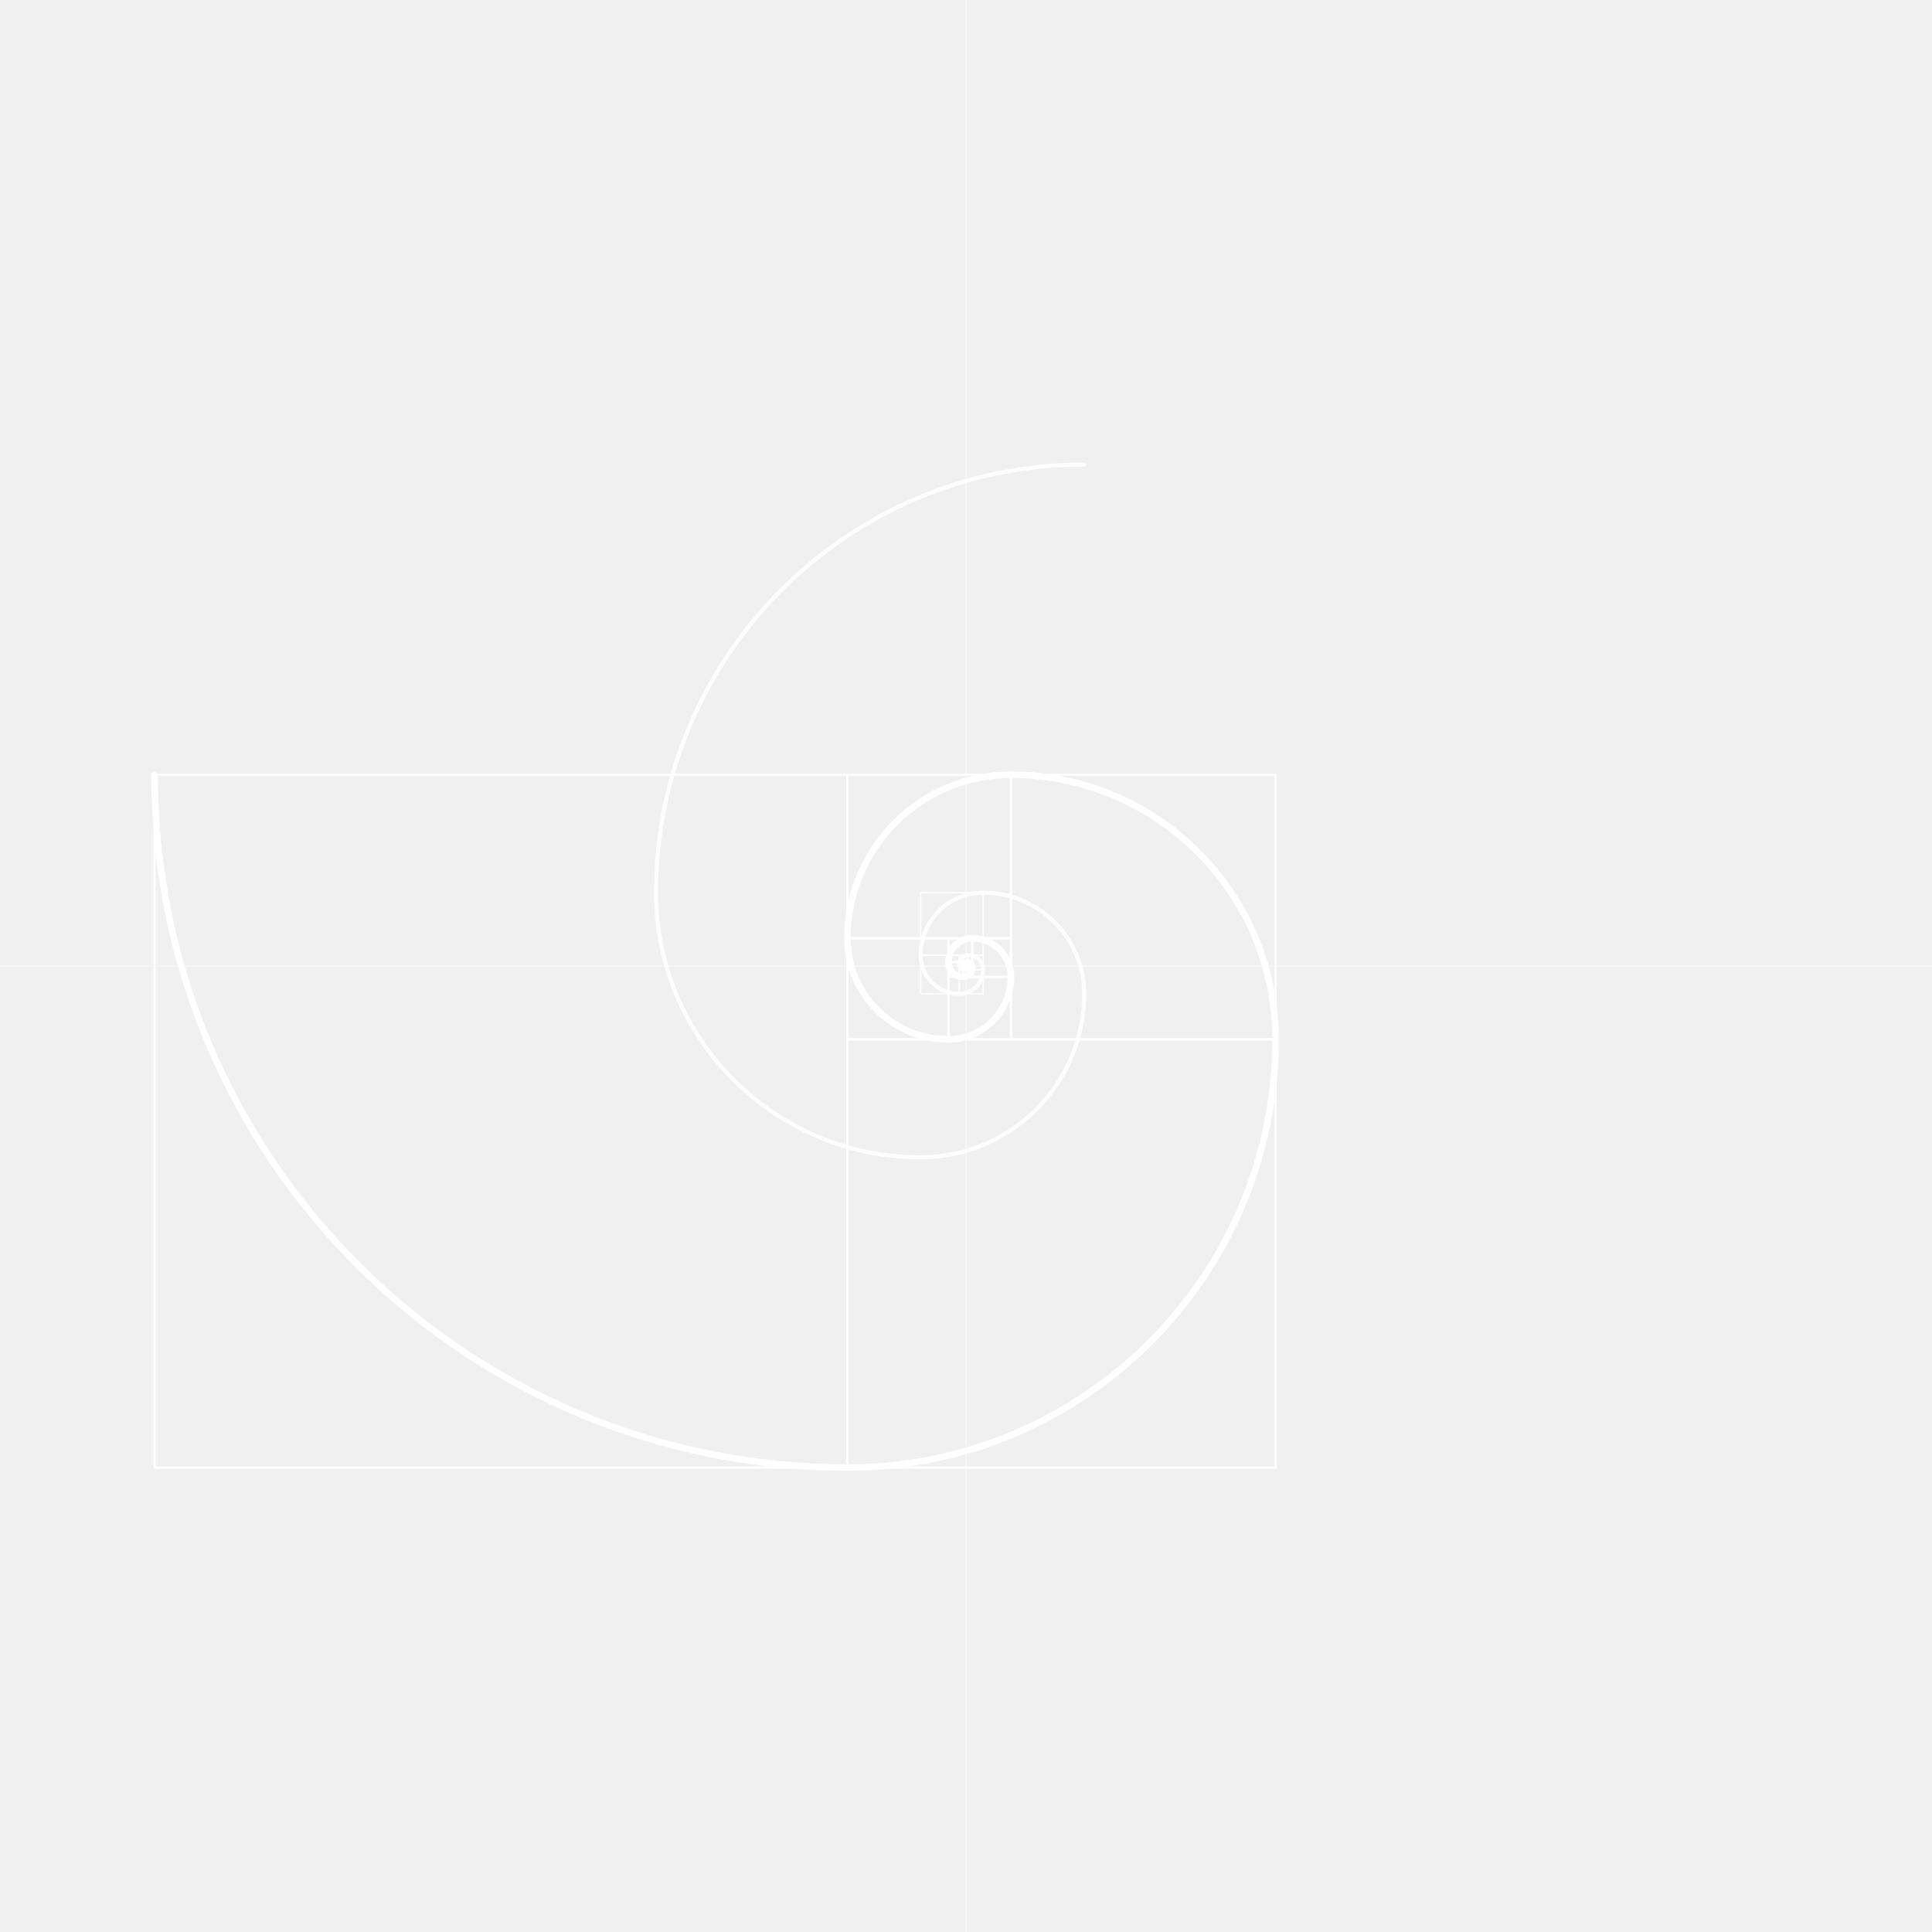
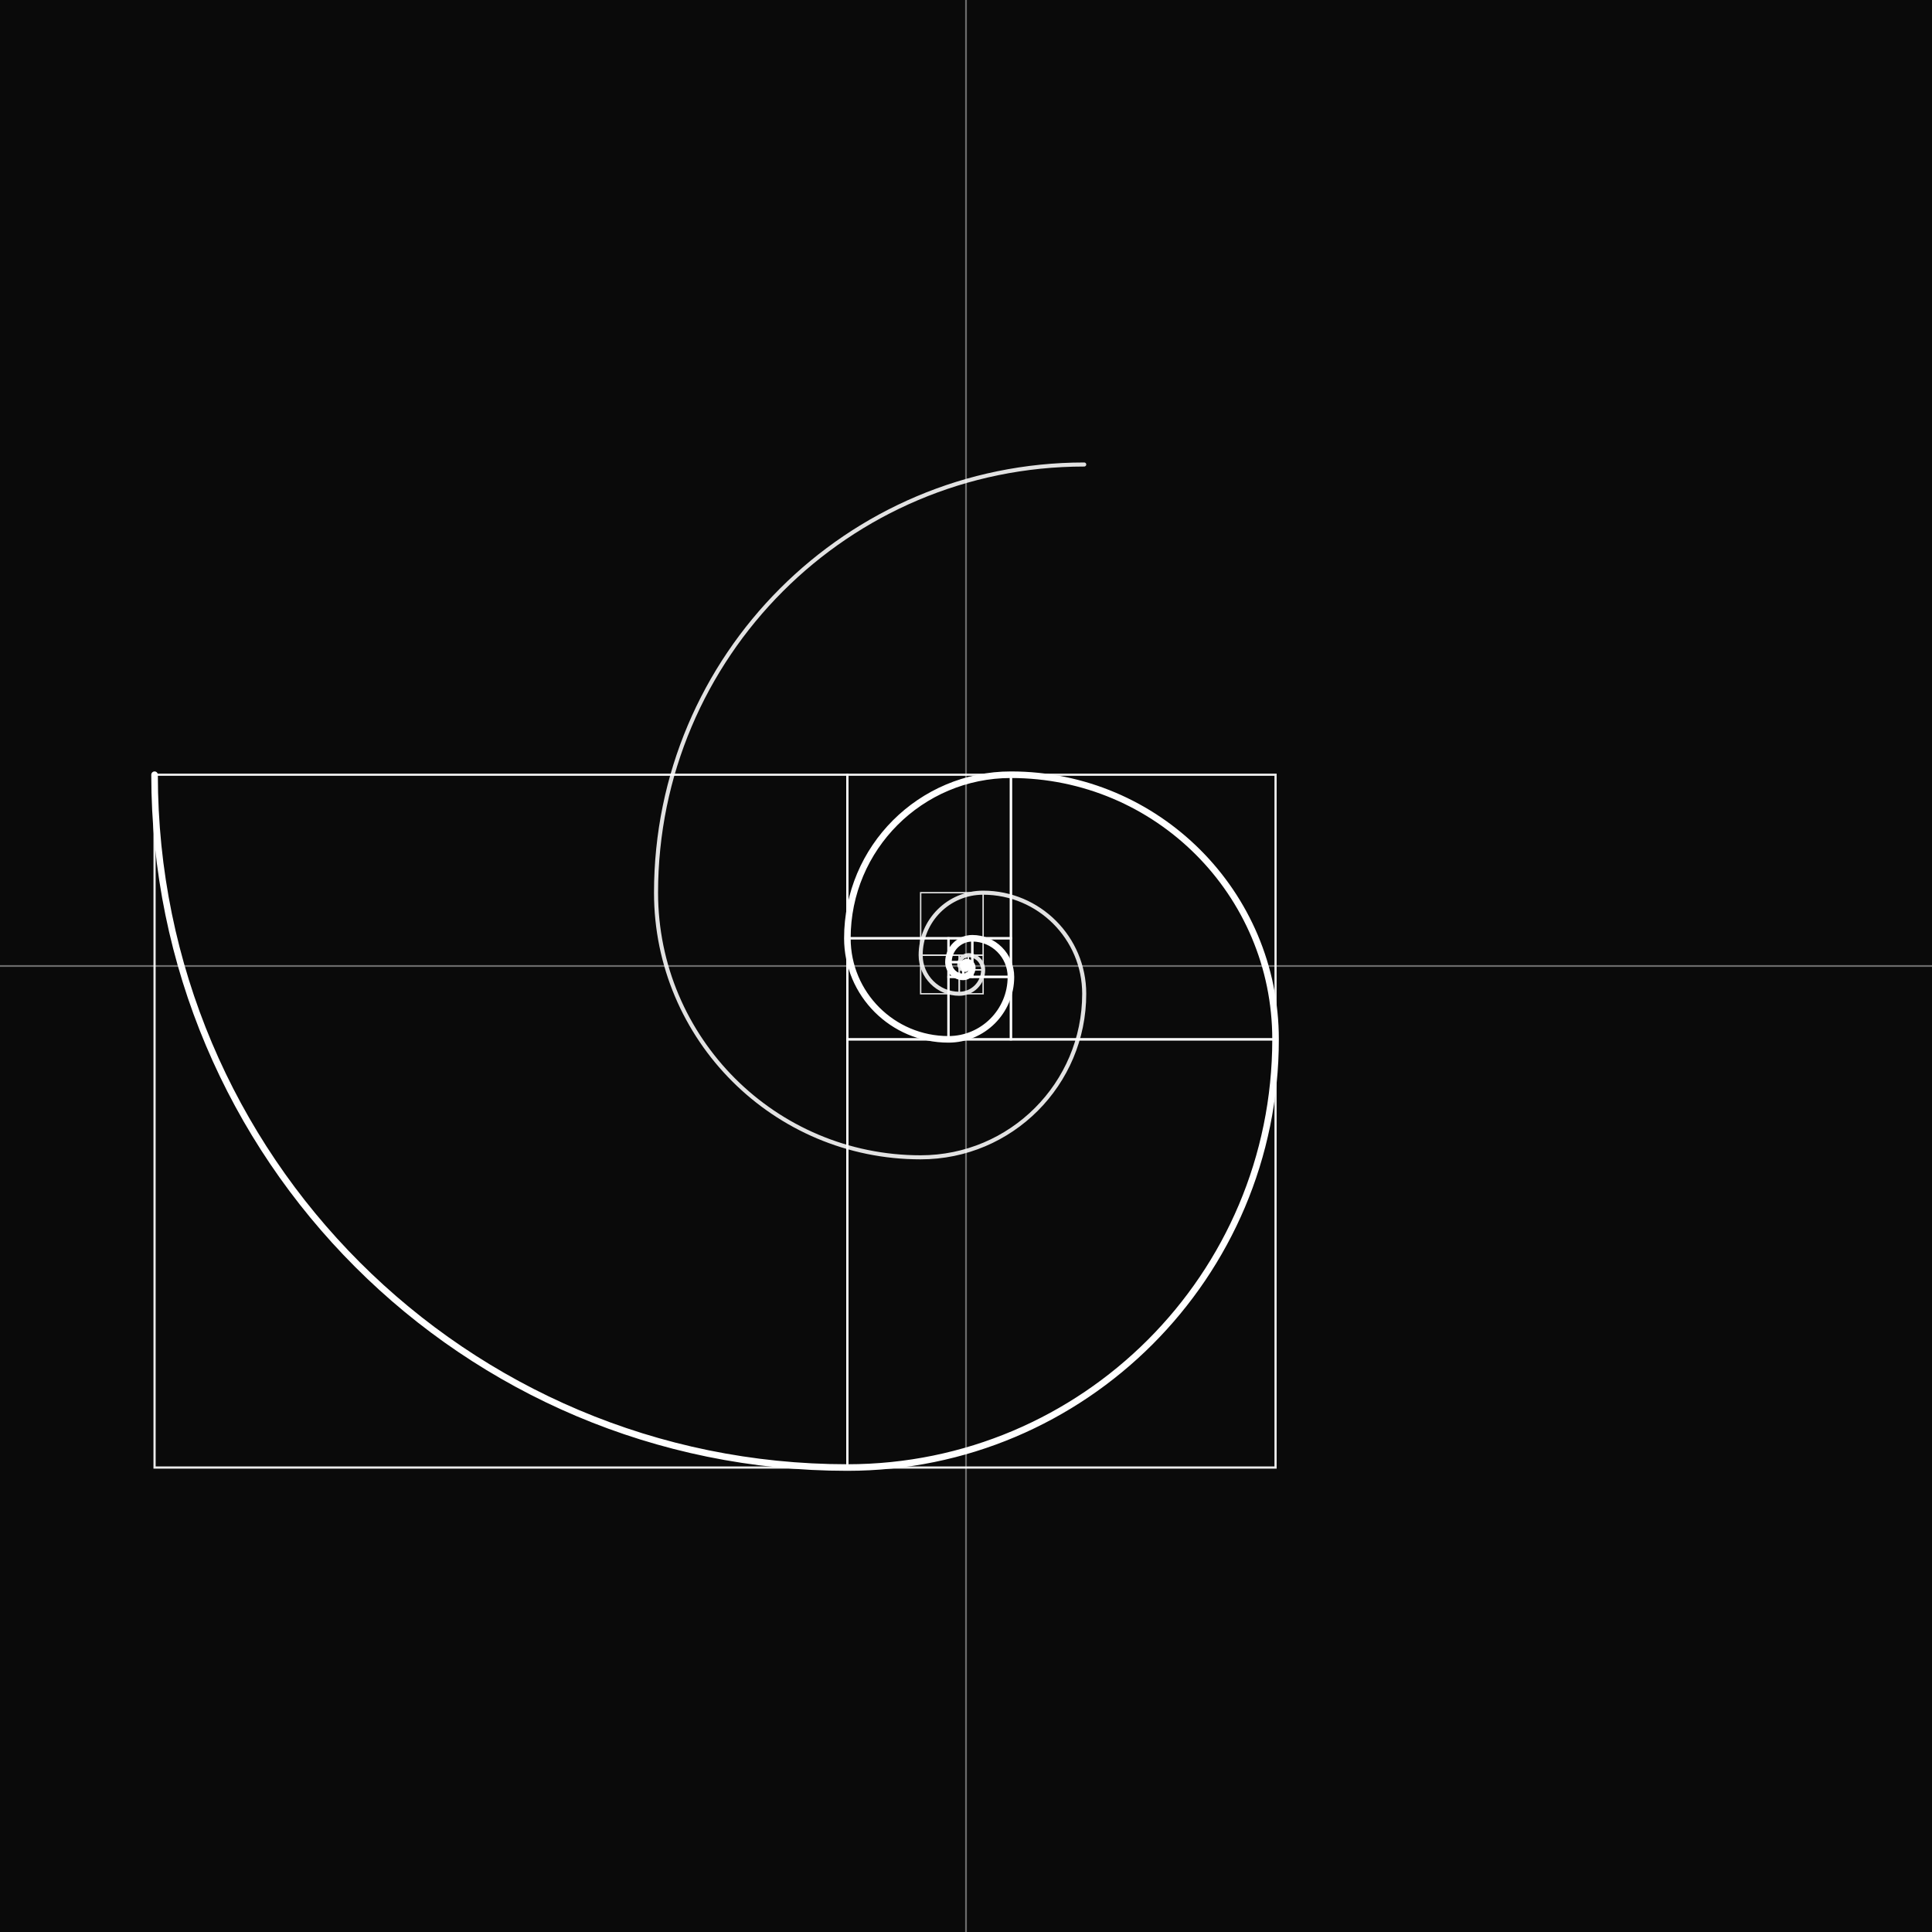
- <svg xmlns="http://www.w3.org/2000/svg" viewBox="0 0 1000.0 1000.0" fill="none">
+ <svg xmlns="http://www.w3.org/2000/svg" viewBox="0 0 1000 1000" width="1000" height="1000" fill="none">
+   <rect width="1000" height="1000" fill="#0a0a0a" />
  <line x1="500.0" y1="-3000.0" x2="500.0" y2="4000.0" stroke="#fff" stroke-width="0.9" opacity="0.4" />
  <line x1="-3000.0" y1="500.0" x2="4000.0" y2="500.0" stroke="#fff" stroke-width="0.9" opacity="0.4" />
  <rect x="499.637" y="499.818" width="0.363" height="0.363" fill="none" stroke="#fff" stroke-width="1.15" opacity="0.92" />
  <rect x="500" y="499.818" width="0.363" height="0.363" fill="none" stroke="#fff" stroke-width="1.15" opacity="0.92" />
  <rect x="499.637" y="500.182" width="0.727" height="0.727" fill="none" stroke="#fff" stroke-width="1.15" opacity="0.92" />
  <rect x="498.547" y="499.818" width="1.09" height="1.09" fill="none" stroke="#fff" stroke-width="1.15" opacity="0.92" />
  <rect x="498.547" y="498.002" width="1.817" height="1.817" fill="none" stroke="#fff" stroke-width="1.15" opacity="0.92" />
  <rect x="500.363" y="498.002" width="2.907" height="2.907" fill="none" stroke="#fff" stroke-width="1.15" opacity="0.92" />
  <rect x="498.547" y="500.908" width="4.723" height="4.723" fill="none" stroke="#fff" stroke-width="1.15" opacity="0.92" />
  <rect x="490.917" y="498.002" width="7.63" height="7.63" fill="none" stroke="#fff" stroke-width="1.15" opacity="0.92" />
  <rect x="490.917" y="485.649" width="12.353" height="12.353" fill="none" stroke="#fff" stroke-width="1.15" opacity="0.92" />
  <rect x="503.27" y="485.649" width="19.983" height="19.983" fill="none" stroke="#fff" stroke-width="1.15" opacity="0.92" />
  <rect x="490.917" y="505.632" width="32.336" height="32.336" fill="none" stroke="#fff" stroke-width="1.15" opacity="0.92" />
  <rect x="438.599" y="485.649" width="52.318" height="52.318" fill="none" stroke="#fff" stroke-width="1.15" opacity="0.92" />
  <rect x="438.599" y="400.995" width="84.654" height="84.654" fill="none" stroke="#fff" stroke-width="1.15" opacity="0.92" />
  <rect x="523.253" y="400.995" width="136.972" height="136.972" fill="none" stroke="#fff" stroke-width="1.15" opacity="0.92" />
  <rect x="438.599" y="537.967" width="221.626" height="221.626" fill="none" stroke="#fff" stroke-width="1.15" opacity="0.92" />
  <rect x="80" y="400.995" width="358.599" height="358.599" fill="none" stroke="#fff" stroke-width="1.15" opacity="0.92" />
  <path d="M 500 499.818 A 0.363 0.363 0 0 1 500.363 500.182 A 0.727 0.727 0 0 1 499.637 500.908 A 1.09 1.09 0 0 1 498.547 499.818 A 1.817 1.817 0 0 1 500.363 498.002 A 2.907 2.907 0 0 1 503.27 500.908 A 4.723 4.723 0 0 1 498.547 505.632 A 7.63 7.63 0 0 1 490.917 498.002 A 12.353 12.353 0 0 1 503.27 485.649 A 19.983 19.983 0 0 1 523.253 505.632 A 32.336 32.336 0 0 1 490.917 537.967 A 52.318 52.318 0 0 1 438.599 485.649 A 84.654 84.654 0 0 1 523.253 400.995 A 136.972 136.972 0 0 1 660.225 537.967 A 221.626 221.626 0 0 1 438.599 759.593 A 358.599 358.599 0 0 1 80 400.995" fill="none" stroke="#fff" stroke-width="3.4" stroke-linecap="round" stroke-linejoin="round" />
  <circle cx="500.0" cy="500.0" r="2.6" fill="#fff" />
  <g transform="translate(500.0 500.0) rotate(90) scale(0.618034) translate(-500.0 -500.0)" opacity="0.88">
    <rect x="499.637" y="499.818" width="0.363" height="0.363" fill="none" stroke="#fff" stroke-width="1.15" />
    <rect x="500" y="499.818" width="0.363" height="0.363" fill="none" stroke="#fff" stroke-width="1.15" />
    <rect x="499.637" y="500.182" width="0.727" height="0.727" fill="none" stroke="#fff" stroke-width="1.15" />
    <rect x="498.547" y="499.818" width="1.09" height="1.09" fill="none" stroke="#fff" stroke-width="1.15" />
    <rect x="498.547" y="498.002" width="1.817" height="1.817" fill="none" stroke="#fff" stroke-width="1.15" />
    <rect x="500.363" y="498.002" width="2.907" height="2.907" fill="none" stroke="#fff" stroke-width="1.15" />
    <rect x="498.547" y="500.908" width="4.723" height="4.723" fill="none" stroke="#fff" stroke-width="1.15" />
    <rect x="490.917" y="498.002" width="7.63" height="7.63" fill="none" stroke="#fff" stroke-width="1.15" />
    <rect x="490.917" y="485.649" width="12.353" height="12.353" fill="none" stroke="#fff" stroke-width="1.15" />
    <rect x="503.27" y="485.649" width="19.983" height="19.983" fill="none" stroke="#fff" stroke-width="1.15" />
    <rect x="490.917" y="505.632" width="32.336" height="32.336" fill="none" stroke="#fff" stroke-width="1.15" />
    <rect x="438.599" y="485.649" width="52.318" height="52.318" fill="none" stroke="#fff" stroke-width="1.15" />
    <path d="M 500 499.818 A 0.363 0.363 0 0 1 500.363 500.182 A 0.727 0.727 0 0 1 499.637 500.908 A 1.09 1.09 0 0 1 498.547 499.818 A 1.817 1.817 0 0 1 500.363 498.002 A 2.907 2.907 0 0 1 503.27 500.908 A 4.723 4.723 0 0 1 498.547 505.632 A 7.63 7.63 0 0 1 490.917 498.002 A 12.353 12.353 0 0 1 503.27 485.649 A 19.983 19.983 0 0 1 523.253 505.632 A 32.336 32.336 0 0 1 490.917 537.967 A 52.318 52.318 0 0 1 438.599 485.649 A 84.654 84.654 0 0 1 523.253 400.995 A 136.972 136.972 0 0 1 660.225 537.967 A 221.626 221.626 0 0 1 438.599 759.593 A 358.599 358.599 0 0 1 80 400.995" fill="none" stroke="#fff" stroke-width="3.4" stroke-linecap="round" />
  </g>
</svg>
